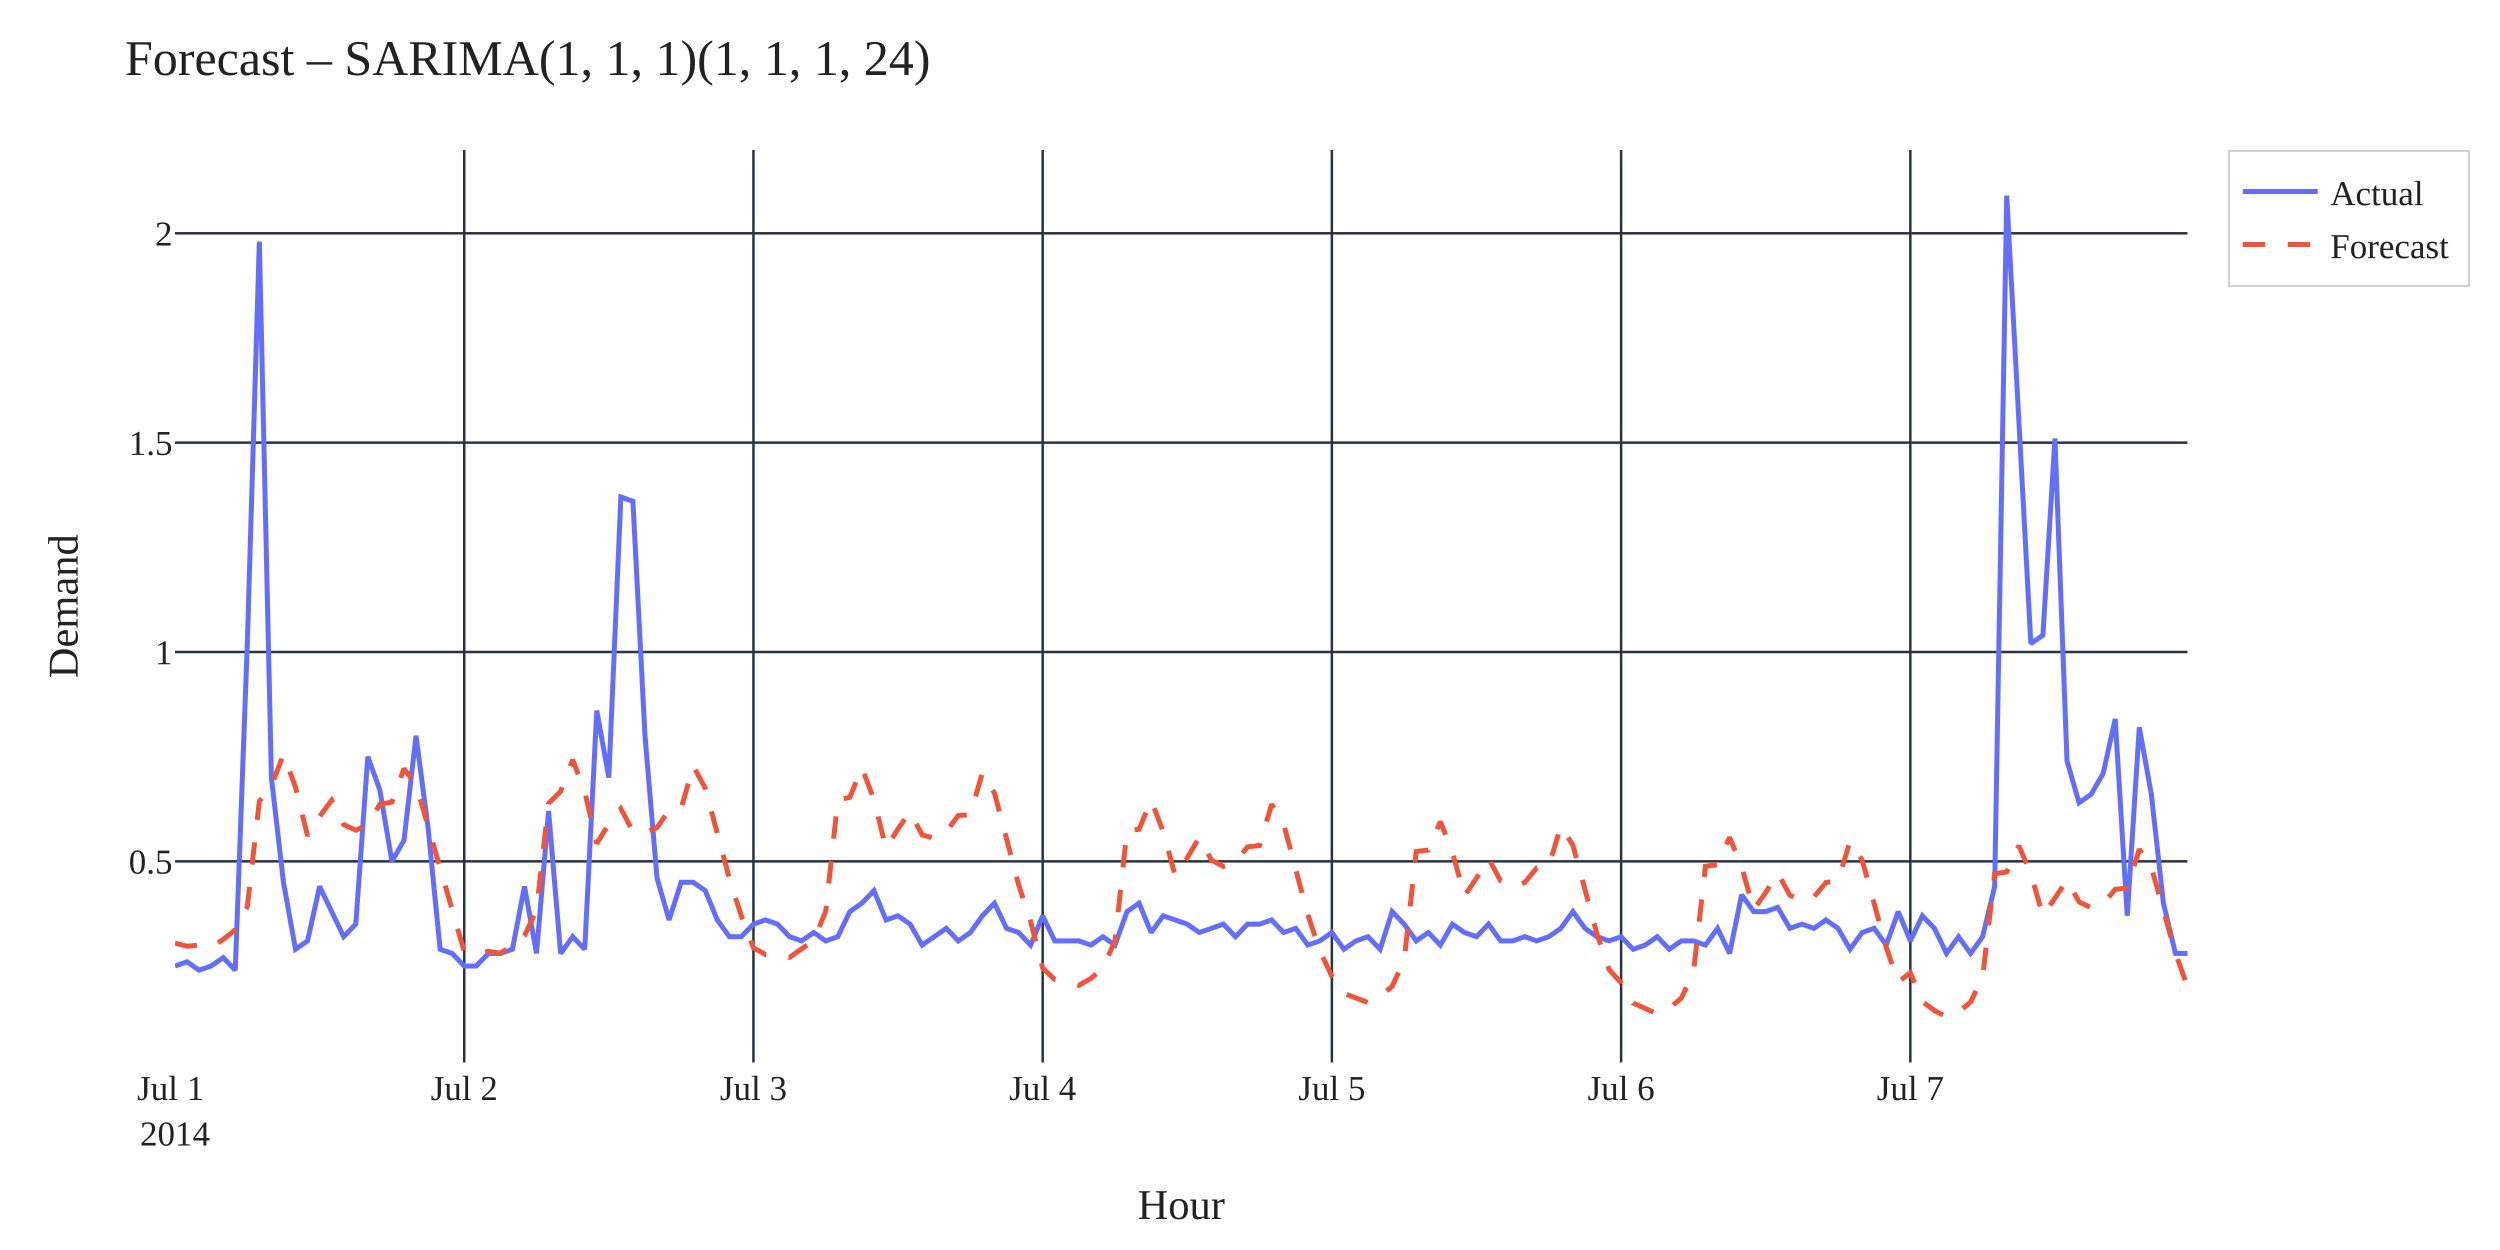
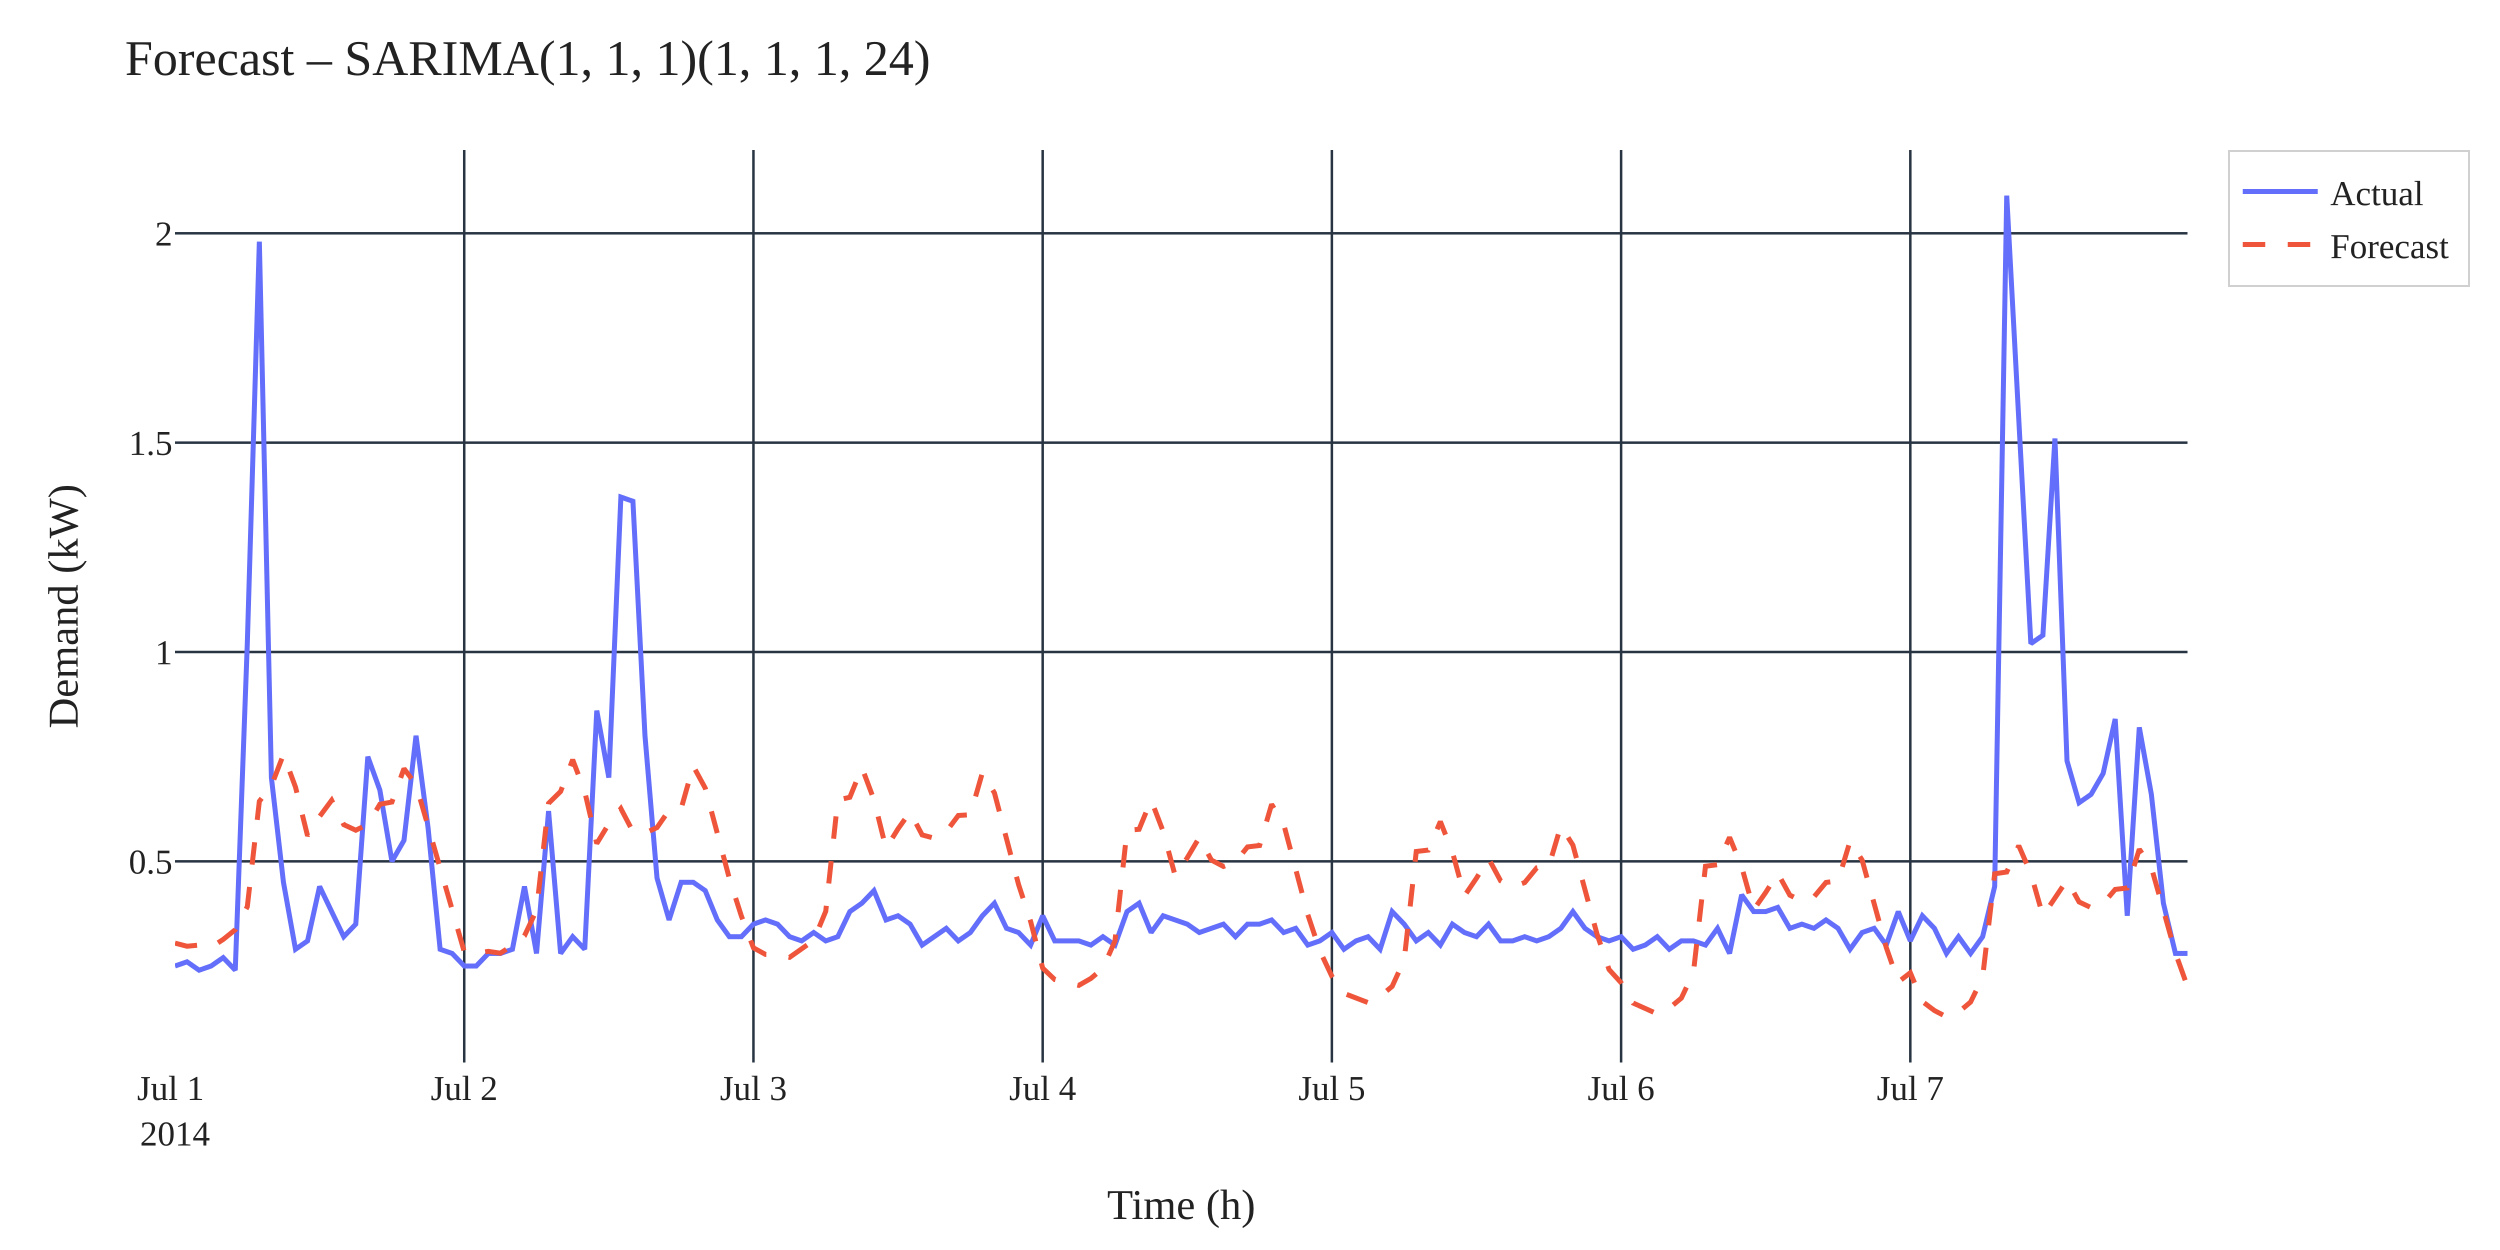
<svg xmlns="http://www.w3.org/2000/svg" class="main-svg" width="1000" height="500" style="" viewBox="0 0 1000 500">
  <rect x="0" y="0" width="1000" height="500" style="fill: rgb(255, 255, 255); fill-opacity: 1;" />
-   <defs id="defs-4c9f9b">
+   <defs id="defs-c9b8b6">
    <g class="clips">
-       <clipPath id="clip4c9f9bxyplot" class="plotclip">
+       <clipPath id="clipc9b8b6xyplot" class="plotclip">
        <rect width="805" height="365" />
      </clipPath>
-       <clipPath class="axesclip" id="clip4c9f9bx">
+       <clipPath class="axesclip" id="clipc9b8b6x">
        <rect x="70" y="0" width="805" height="500" />
      </clipPath>
-       <clipPath class="axesclip" id="clip4c9f9by">
+       <clipPath class="axesclip" id="clipc9b8b6y">
        <rect x="0" y="60" width="1000" height="365" />
      </clipPath>
-       <clipPath class="axesclip" id="clip4c9f9bxy">
+       <clipPath class="axesclip" id="clipc9b8b6xy">
        <rect x="70" y="60" width="805" height="365" />
      </clipPath>
    </g>
    <g class="gradients" />
    <g class="patterns" />
  </defs>
  <g class="bglayer" />
  <g class="layer-below">
    <g class="imagelayer" />
    <g class="shapelayer" />
  </g>
  <g class="cartesianlayer">
    <g class="subplot xy">
      <g class="layer-subplot">
        <g class="shapelayer" />
        <g class="imagelayer" />
      </g>
      <g class="minor-gridlayer">
        <g class="x" />
        <g class="y" />
      </g>
      <g class="gridlayer">
        <g class="x">
          <path class="xgrid crisp" transform="translate(185.69,0)" d="M0,60v365" style="stroke: rgb(40, 52, 66); stroke-opacity: 1; stroke-width: 1px;" />
          <path class="xgrid crisp" transform="translate(301.38,0)" d="M0,60v365" style="stroke: rgb(40, 52, 66); stroke-opacity: 1; stroke-width: 1px;" />
          <path class="xgrid crisp" transform="translate(417.07,0)" d="M0,60v365" style="stroke: rgb(40, 52, 66); stroke-opacity: 1; stroke-width: 1px;" />
          <path class="xgrid crisp" transform="translate(532.75,0)" d="M0,60v365" style="stroke: rgb(40, 52, 66); stroke-opacity: 1; stroke-width: 1px;" />
          <path class="xgrid crisp" transform="translate(648.44,0)" d="M0,60v365" style="stroke: rgb(40, 52, 66); stroke-opacity: 1; stroke-width: 1px;" />
          <path class="xgrid crisp" transform="translate(764.13,0)" d="M0,60v365" style="stroke: rgb(40, 52, 66); stroke-opacity: 1; stroke-width: 1px;" />
        </g>
        <g class="y">
          <path class="ygrid crisp" transform="translate(0,344.54)" d="M70,0h805" style="stroke: rgb(40, 52, 66); stroke-opacity: 1; stroke-width: 1px;" />
          <path class="ygrid crisp" transform="translate(0,260.8)" d="M70,0h805" style="stroke: rgb(40, 52, 66); stroke-opacity: 1; stroke-width: 1px;" />
          <path class="ygrid crisp" transform="translate(0,177.06)" d="M70,0h805" style="stroke: rgb(40, 52, 66); stroke-opacity: 1; stroke-width: 1px;" />
          <path class="ygrid crisp" transform="translate(0,93.32)" d="M70,0h805" style="stroke: rgb(40, 52, 66); stroke-opacity: 1; stroke-width: 1px;" />
        </g>
      </g>
      <g class="zerolinelayer" />
      <g class="layer-between">
        <g class="shapelayer" />
        <g class="imagelayer" />
      </g>
      <path class="xlines-below" />
      <path class="ylines-below" />
      <g class="overlines-below" />
      <g class="xaxislayer-below" />
      <g class="yaxislayer-below" />
      <g class="overaxes-below" />
      <g class="overplot">
-         <g class="xy" transform="translate(70,60)" clip-path="url(#clip4c9f9bxyplot)">
+         <g class="xy" transform="translate(70,60)" clip-path="url(#clipc9b8b6xyplot)">
          <g class="scatterlayer mlayer">
-             <g class="trace scatter trace4135e8" style="stroke-miterlimit: 2; opacity: 1;">
+             <g class="trace scatter tracef49fca" style="stroke-miterlimit: 2; opacity: 1;">
              <g class="fills" />
              <g class="errorbars" />
              <g class="lines">
                <path class="js-line" d="M0,326.4L4.82,324.73L9.64,328.08L14.46,326.4L19.28,323.05L24.1,328.08L28.92,197.45L33.74,36.67L38.56,251.04L43.38,292.91L48.2,319.71L53.02,316.36L57.84,294.58L67.49,314.68L72.31,309.66L77.13,242.67L81.95,256.06L86.77,284.54L91.59,276.16L96.41,234.29L101.23,271.14L106.05,319.71L110.87,321.38L115.69,326.4L120.51,326.4L125.33,321.38L130.15,321.38L134.97,319.71L139.79,294.58L144.61,321.38L149.43,264.44L154.25,321.38L159.07,314.68L163.89,319.71L168.71,224.24L173.53,251.04L178.35,138.83L183.17,140.51L187.99,234.29L192.81,291.23L197.63,307.98L202.46,292.91L207.28,292.91L212.1,296.26L216.92,307.98L221.74,314.68L226.56,314.68L231.38,309.66L236.2,307.98L241.02,309.66L245.84,314.68L250.66,316.36L255.48,313.01L260.3,316.36L265.12,314.68L269.94,304.63L274.76,301.28L279.58,296.26L284.4,307.98L289.22,306.31L294.04,309.66L298.86,318.03L303.68,314.68L308.5,311.33L313.32,316.36L318.14,313.01L322.96,306.31L327.78,301.28L332.6,311.33L337.43,313.01L342.25,318.03L347.07,306.31L351.89,316.36L361.53,316.36L366.35,318.03L371.17,314.68L375.99,318.03L380.81,304.63L385.63,301.28L390.45,313.01L395.27,306.31L404.91,309.66L409.73,313.01L419.37,309.66L424.19,314.68L429.01,309.66L433.83,309.66L438.65,307.98L443.47,313.01L448.29,311.33L453.11,318.03L457.93,316.36L462.75,313.01L467.57,319.71L472.4,316.36L477.22,314.68L482.04,319.71L486.86,304.63L491.68,309.66L496.5,316.36L501.32,313.01L506.14,318.03L510.96,309.66L515.78,313.01L520.6,314.68L525.42,309.66L530.24,316.36L535.06,316.36L539.88,314.68L544.7,316.36L549.52,314.68L554.34,311.33L559.16,304.63L563.98,311.33L568.8,314.68L573.62,316.36L578.44,314.68L583.26,319.71L588.08,318.03L592.9,314.68L597.72,319.71L602.54,316.36L607.37,316.36L612.19,318.03L617.01,311.33L621.83,321.38L626.65,297.93L631.47,304.63L636.29,304.63L641.11,302.96L645.93,311.33L650.75,309.66L655.57,311.33L660.39,307.98L665.21,311.33L670.03,319.71L674.85,313.01L679.67,311.33L684.49,318.03L689.31,304.63L694.13,316.36L698.95,306.31L703.77,311.33L708.59,321.38L713.41,314.68L718.23,321.38L723.05,314.68L727.87,294.58L732.69,18.25L742.34,197.45L747.16,194.1L751.98,115.39L756.8,244.34L761.62,261.09L766.44,257.74L771.26,249.37L776.08,227.59L780.9,306.31L785.72,230.94L790.54,257.74L795.36,301.28L800.18,321.38L805,321.38" style="vector-effect: none; fill: none; stroke: rgb(99, 110, 250); stroke-opacity: 1; stroke-width: 2px; opacity: 1;" />
              </g>
              <g class="points" />
              <g class="text" />
            </g>
-             <g class="trace scatter trace7c4887" style="stroke-miterlimit: 2; opacity: 1;">
+             <g class="trace scatter trace10bda3" style="stroke-miterlimit: 2; opacity: 1;">
              <g class="fills" />
              <g class="errorbars" />
              <g class="lines">
                <path class="js-line" d="M0,317.25L4.82,318.5L9.64,318.03L14.46,318.9L19.28,315.77L24.1,311.89L28.92,302.68L33.74,260.52L38.56,254.33L43.38,241.8L48.2,254.84L53.02,274.32L57.84,266.6L62.66,260.11L67.49,269.85L72.31,272.09L77.13,269.75L81.95,261.71L86.77,260.81L91.59,247.44L96.41,253.86L110.87,303.87L115.69,320.69L120.51,321.31L125.33,320.54L130.15,321.28L134.97,318.14L139.79,314.32L144.61,304.04L149.43,261.33L154.25,256.58L159.07,243.88L163.89,256.6L168.71,277.41L173.53,269.5L178.35,263.44L183.17,272.65L187.99,273.23L192.81,271.03L197.63,264.08L202.46,263.45L207.28,246.39L212.1,255.26L221.74,291.36L226.56,306.44L231.38,319.13L236.2,321.77L241.02,321.87L245.84,322.94L255.48,316.13L260.3,304.51L265.12,260.02L269.94,258.91L274.76,247.01L279.58,259.89L284.4,279.35L289.22,271.52L294.04,264.76L298.86,273.97L303.68,275.27L308.5,272.65L313.32,266.2L318.14,265.89L322.96,249.06L327.78,257.17L337.43,293.83L342.25,308.58L347.07,327.24L351.89,331.82L361.53,334.15L366.35,331.38L371.17,327.32L375.99,316.39L380.81,272.12L385.63,271.72L390.45,259.98L395.27,272.59L400.09,290.38L404.91,283.1L409.73,274.96L414.55,284.02L419.37,286.58L424.19,284.8L429.01,278.77L433.83,278.2L438.65,261.72L443.47,269.65L453.11,305.83L457.93,320.29L462.75,330.54L467.57,337.34L477.22,341.04L482.04,338.53L486.86,334.56L491.68,323.99L496.5,280.6L501.32,280.03L506.14,268.62L510.96,280.79L515.78,298.37L520.6,291.25L525.42,283.39L530.24,292.32L535.06,294.77L539.88,293.03L544.7,287.15L549.52,286.54L554.34,270.34L559.16,278.06L568.8,313.61L573.62,327.81L578.44,333.09L583.26,341.22L592.9,345.55L597.72,343.26L602.54,339.24L607.37,329.01L612.19,286.5L617.01,285.87L621.83,274.93L626.65,286.66L631.47,303.89L636.29,296.97L641.11,289.28L645.93,298.06L650.75,300.42L655.57,298.77L660.39,292.98L665.21,292.37L670.03,276.48L674.85,284.03L684.49,318.94L689.31,332.8L694.13,329.1L698.95,340.6L703.77,344.22L708.59,346.75L713.41,344.88L718.23,340.82L723.05,330.94L727.87,289.52L732.69,288.8L737.51,278.28L742.34,289.41L747.16,306.35L756.8,292.03L761.62,300.76L766.44,303.06L771.26,301.44L776.08,295.77L780.9,295.18L785.72,279.69L790.54,286.92L800.18,321.2L805,334.65" style="vector-effect: none; fill: none; stroke: rgb(239, 85, 59); stroke-opacity: 1; stroke-dasharray: 9px, 9px; stroke-width: 2px; opacity: 1;" />
              </g>
              <g class="points" />
              <g class="text" />
            </g>
          </g>
        </g>
      </g>
      <g class="zerolinelayer-above" />
      <path class="xlines-above crisp" d="M0,0" style="fill: none;" />
      <path class="ylines-above crisp" d="M0,0" style="fill: none;" />
      <g class="overlines-above" />
      <g class="xaxislayer-above">
        <g class="xtick">
          <text text-anchor="middle" x="0" y="440" transform="translate(70,0)" style="font-family: 'CMU Serif', 'Times New Roman', serif; font-size: 14px; fill: rgb(34, 34, 34); fill-opacity: 1; white-space: pre;">
            <tspan class="line" dy="0em" x="0" y="440">Jul 1</tspan>
            <tspan class="line" dy="1.3em" x="0" y="440">2014</tspan>
          </text>
        </g>
        <g class="xtick">
          <text text-anchor="middle" x="0" y="440" style="font-family: 'CMU Serif', 'Times New Roman', serif; font-size: 14px; fill: rgb(34, 34, 34); fill-opacity: 1; white-space: pre;" transform="translate(185.69,0)">Jul 2</text>
        </g>
        <g class="xtick">
          <text text-anchor="middle" x="0" y="440" style="font-family: 'CMU Serif', 'Times New Roman', serif; font-size: 14px; fill: rgb(34, 34, 34); fill-opacity: 1; white-space: pre;" transform="translate(301.38,0)">Jul 3</text>
        </g>
        <g class="xtick">
          <text text-anchor="middle" x="0" y="440" style="font-family: 'CMU Serif', 'Times New Roman', serif; font-size: 14px; fill: rgb(34, 34, 34); fill-opacity: 1; white-space: pre;" transform="translate(417.07,0)">Jul 4</text>
        </g>
        <g class="xtick">
          <text text-anchor="middle" x="0" y="440" style="font-family: 'CMU Serif', 'Times New Roman', serif; font-size: 14px; fill: rgb(34, 34, 34); fill-opacity: 1; white-space: pre;" transform="translate(532.75,0)">Jul 5</text>
        </g>
        <g class="xtick">
          <text text-anchor="middle" x="0" y="440" style="font-family: 'CMU Serif', 'Times New Roman', serif; font-size: 14px; fill: rgb(34, 34, 34); fill-opacity: 1; white-space: pre;" transform="translate(648.44,0)">Jul 6</text>
        </g>
        <g class="xtick">
          <text text-anchor="middle" x="0" y="440" style="font-family: 'CMU Serif', 'Times New Roman', serif; font-size: 14px; fill: rgb(34, 34, 34); fill-opacity: 1; white-space: pre;" transform="translate(764.13,0)">Jul 7</text>
        </g>
      </g>
      <g class="yaxislayer-above">
        <g class="ytick">
          <text text-anchor="end" x="69" y="4.9" transform="translate(0,344.54)" style="font-family: 'CMU Serif', 'Times New Roman', serif; font-size: 14px; fill: rgb(34, 34, 34); fill-opacity: 1; white-space: pre;">0.5</text>
        </g>
        <g class="ytick">
          <text text-anchor="end" x="69" y="4.9" style="font-family: 'CMU Serif', 'Times New Roman', serif; font-size: 14px; fill: rgb(34, 34, 34); fill-opacity: 1; white-space: pre;" transform="translate(0,260.8)">1</text>
        </g>
        <g class="ytick">
          <text text-anchor="end" x="69" y="4.9" style="font-family: 'CMU Serif', 'Times New Roman', serif; font-size: 14px; fill: rgb(34, 34, 34); fill-opacity: 1; white-space: pre;" transform="translate(0,177.06)">1.5</text>
        </g>
        <g class="ytick">
          <text text-anchor="end" x="69" y="4.9" style="font-family: 'CMU Serif', 'Times New Roman', serif; font-size: 14px; fill: rgb(34, 34, 34); fill-opacity: 1; white-space: pre;" transform="translate(0,93.32)">2</text>
        </g>
      </g>
      <g class="overaxes-above" />
    </g>
  </g>
  <g class="polarlayer" />
  <g class="smithlayer" />
  <g class="ternarylayer" />
  <g class="geolayer" />
  <g class="funnelarealayer" />
  <g class="pielayer" />
  <g class="iciclelayer" />
  <g class="treemaplayer" />
  <g class="sunburstlayer" />
  <g class="glimages" />
-   <defs id="topdefs-4c9f9b">
+   <defs id="topdefs-c9b8b6">
    <g class="clips" />
-     <clipPath id="legend4c9f9b">
+     <clipPath id="legendc9b8b6">
      <rect width="95" height="53" x="1" y="1" />
    </clipPath>
  </defs>
  <g class="layer-above">
    <g class="imagelayer" />
    <g class="shapelayer" />
  </g>
  <g class="infolayer">
    <g class="legend" pointer-events="all" transform="translate(891.1,60)">
      <rect class="bg" shape-rendering="crispEdges" style="stroke: rgb(208, 208, 208); stroke-opacity: 1; fill: rgb(255, 255, 255); fill-opacity: 0.85; stroke-width: 1px;" width="96" height="54" x="0.5" y="0.5" />
-       <g class="scrollbox" transform="" clip-path="url(#legend4c9f9b)">
+       <g class="scrollbox" transform="" clip-path="url(#legendc9b8b6)">
        <g class="groups">
          <g class="traces" transform="translate(1,16.6)" style="opacity: 1;">
            <text class="legendtext" text-anchor="start" x="40" y="5.46" style="font-family: 'CMU Serif', 'Times New Roman', serif; font-size: 14px; fill: rgb(34, 34, 34); fill-opacity: 1; white-space: pre;">Actual</text>
            <g class="layers" style="opacity: 1;">
              <g class="legendfill" />
              <g class="legendlines">
                <path class="js-line" d="M5,0h30" style="fill: none; stroke: rgb(99, 110, 250); stroke-opacity: 1; stroke-width: 2px;" />
              </g>
              <g class="legendsymbols">
                <g class="legendpoints" />
              </g>
            </g>
            <rect class="legendtoggle" x="0" y="-10.6" width="89.538" height="21.2" style="fill: rgb(0, 0, 0); fill-opacity: 0;" />
          </g>
          <g class="traces" transform="translate(1,37.8)" style="opacity: 1;">
            <text class="legendtext" text-anchor="start" x="40" y="5.46" style="font-family: 'CMU Serif', 'Times New Roman', serif; font-size: 14px; fill: rgb(34, 34, 34); fill-opacity: 1; white-space: pre;">Forecast</text>
            <g class="layers" style="opacity: 1;">
              <g class="legendfill" />
              <g class="legendlines">
                <path class="js-line" d="M5,0h30" style="fill: none; stroke: rgb(239, 85, 59); stroke-opacity: 1; stroke-dasharray: 9px, 9px; stroke-width: 2px;" />
              </g>
              <g class="legendsymbols">
                <g class="legendpoints" />
              </g>
            </g>
            <rect class="legendtoggle" x="0" y="-10.6" width="89.538" height="21.2" style="fill: rgb(0, 0, 0); fill-opacity: 0;" />
          </g>
        </g>
      </g>
      <rect class="scrollbar" rx="20" ry="3" width="0" height="0" style="fill: rgb(128, 139, 164); fill-opacity: 1;" x="0" y="0" />
    </g>
    <g class="g-gtitle">
      <text class="gtitle" x="50" y="30" text-anchor="start" dy="0em" style="opacity: 1; font-family: 'CMU Serif', 'Times New Roman', serif; font-size: 20px; fill: rgb(34, 34, 34); fill-opacity: 1; white-space: pre;">Forecast – SARIMA(1, 1, 1)(1, 1, 1, 24)</text>
    </g>
    <g class="g-xtitle">
-       <text class="xtitle" x="472.5" y="487.6" text-anchor="middle" style="opacity: 1; font-family: 'CMU Serif', 'Times New Roman', serif; font-size: 17px; fill: rgb(34, 34, 34); fill-opacity: 1; white-space: pre;">Hour</text>
+       <text class="xtitle" x="472.5" y="487.6" text-anchor="middle" style="opacity: 1; font-family: 'CMU Serif', 'Times New Roman', serif; font-size: 17px; fill: rgb(34, 34, 34); fill-opacity: 1; white-space: pre;">Time (h)</text>
    </g>
    <g class="g-ytitle">
-       <text class="ytitle" transform="rotate(-90,31.05,242.5)" x="31.05" y="242.5" text-anchor="middle" style="opacity: 1; font-family: 'CMU Serif', 'Times New Roman', serif; font-size: 17px; fill: rgb(34, 34, 34); fill-opacity: 1; white-space: pre;">Demand</text>
+       <text class="ytitle" transform="rotate(-90,31.05,242.5)" x="31.05" y="242.5" text-anchor="middle" style="opacity: 1; font-family: 'CMU Serif', 'Times New Roman', serif; font-size: 17px; fill: rgb(34, 34, 34); fill-opacity: 1; white-space: pre;">Demand (kW)</text>
    </g>
  </g>
</svg>
